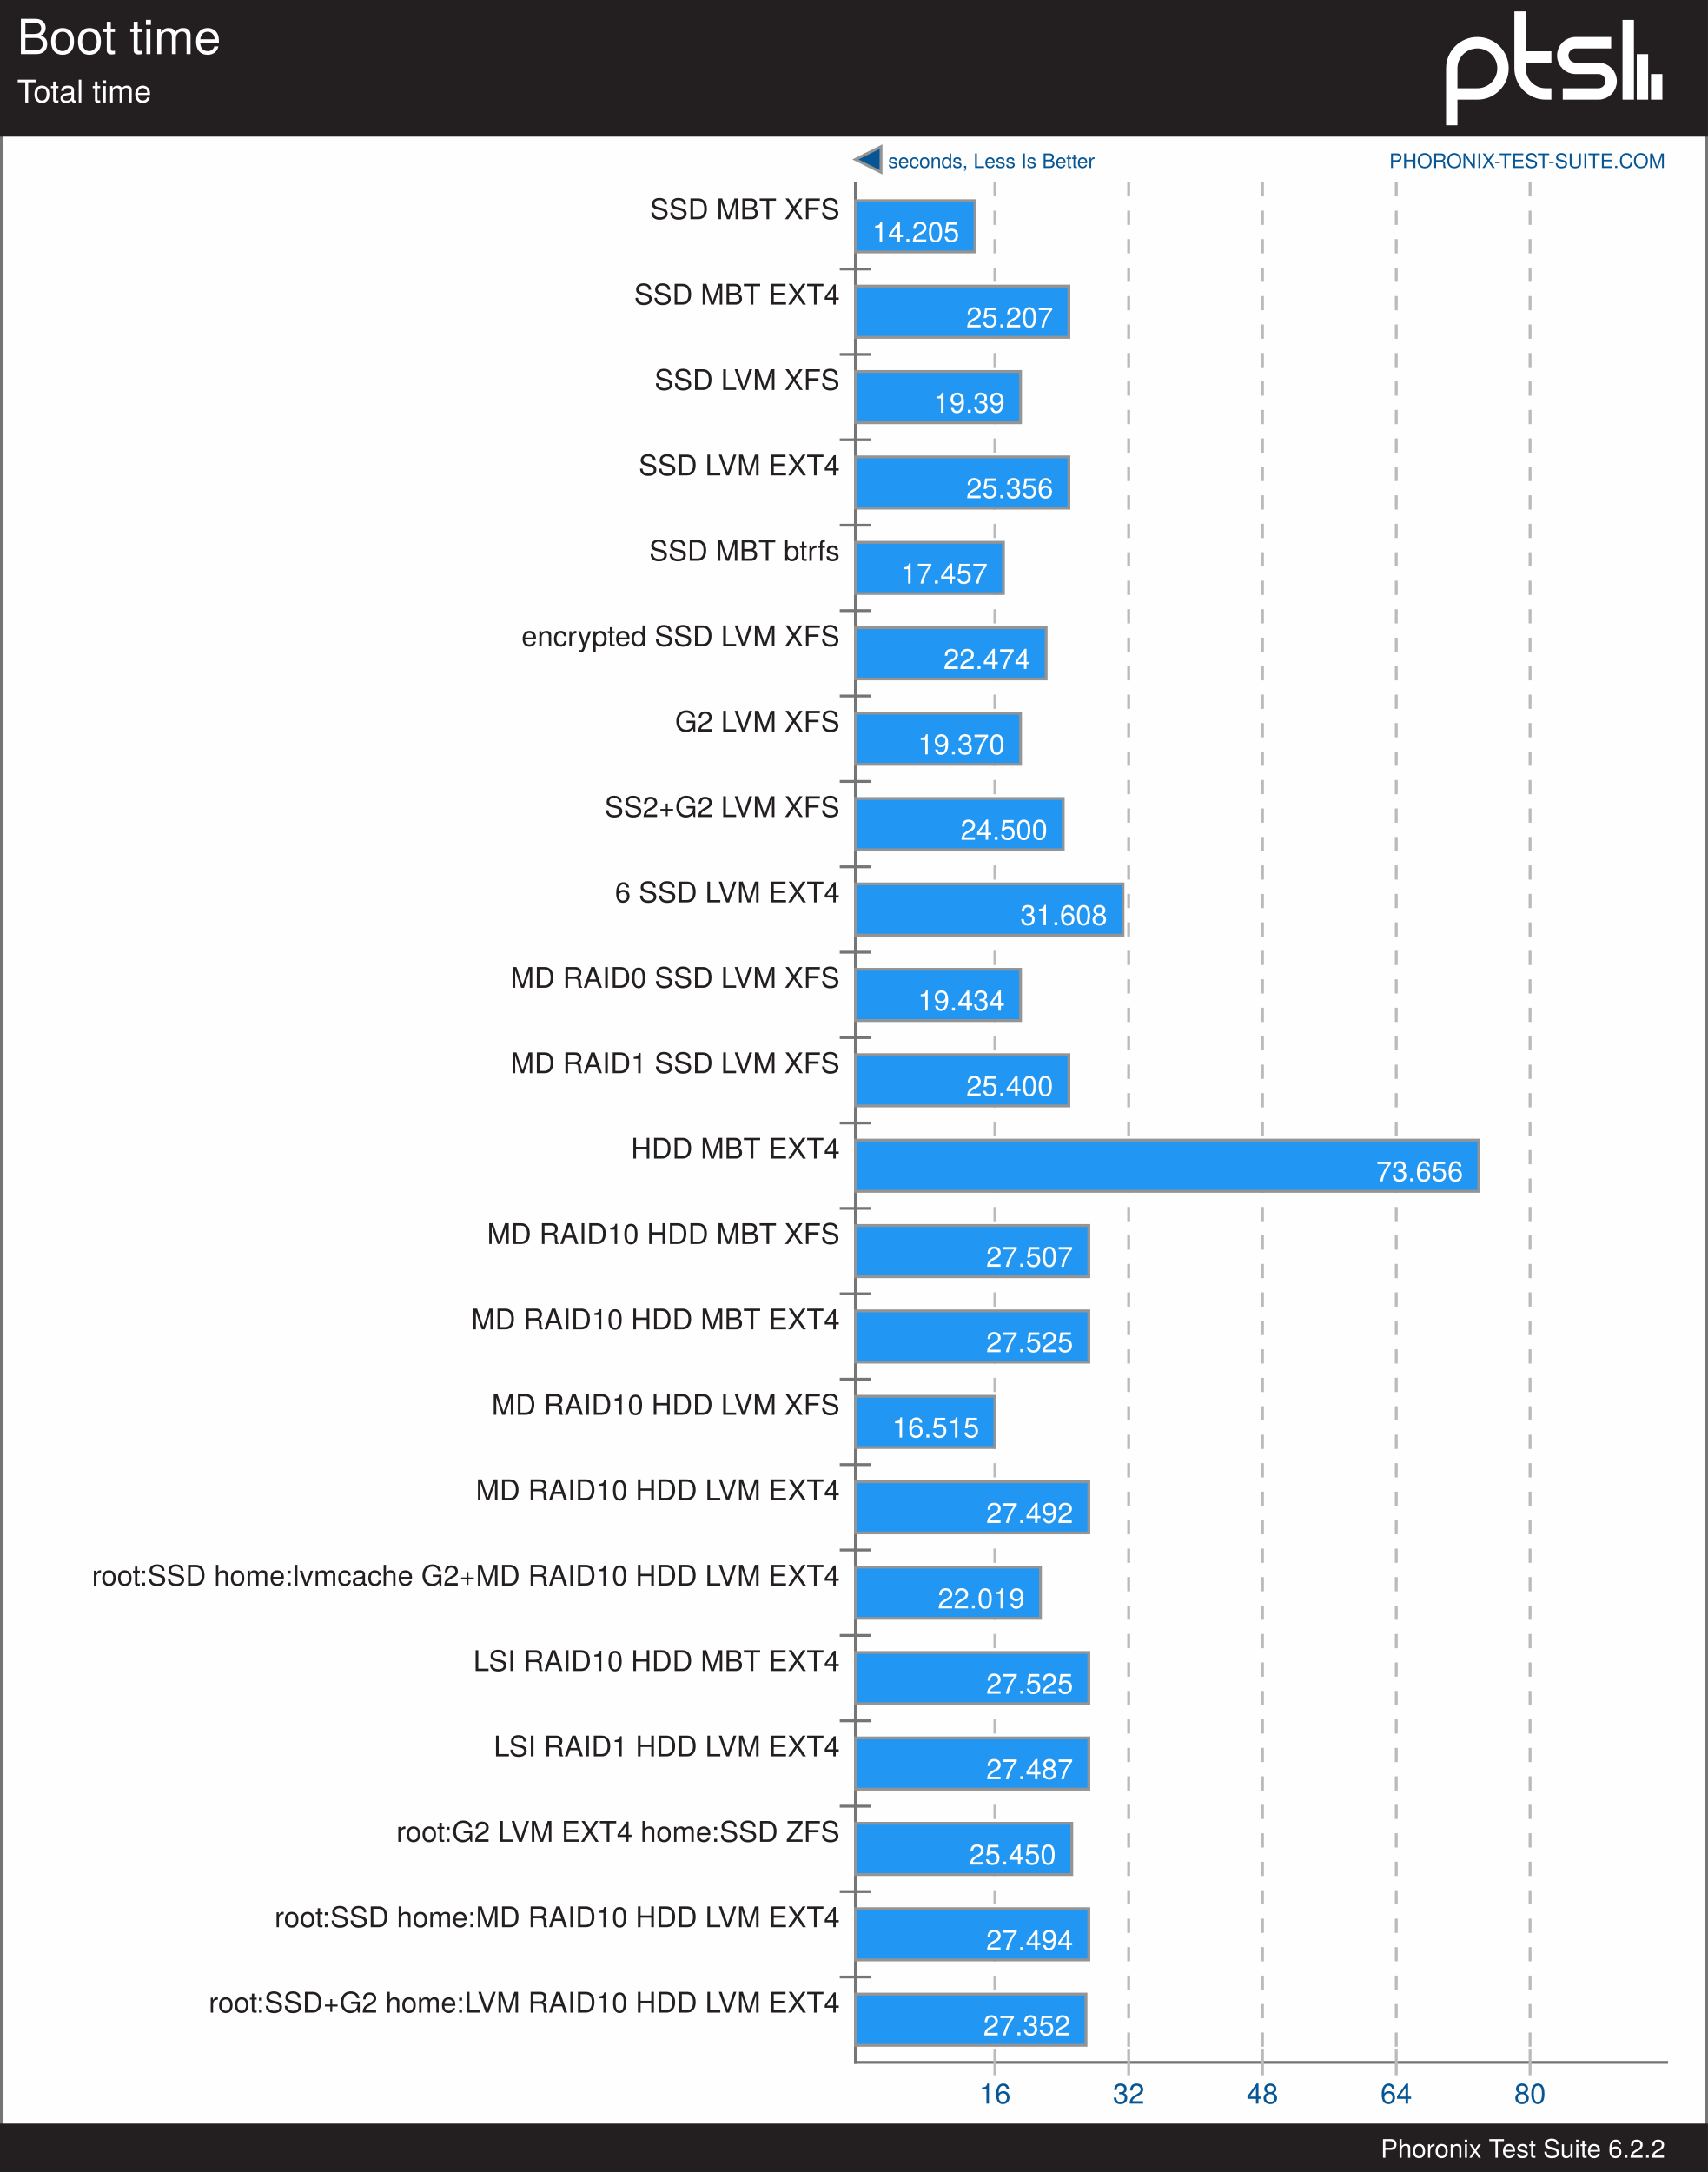
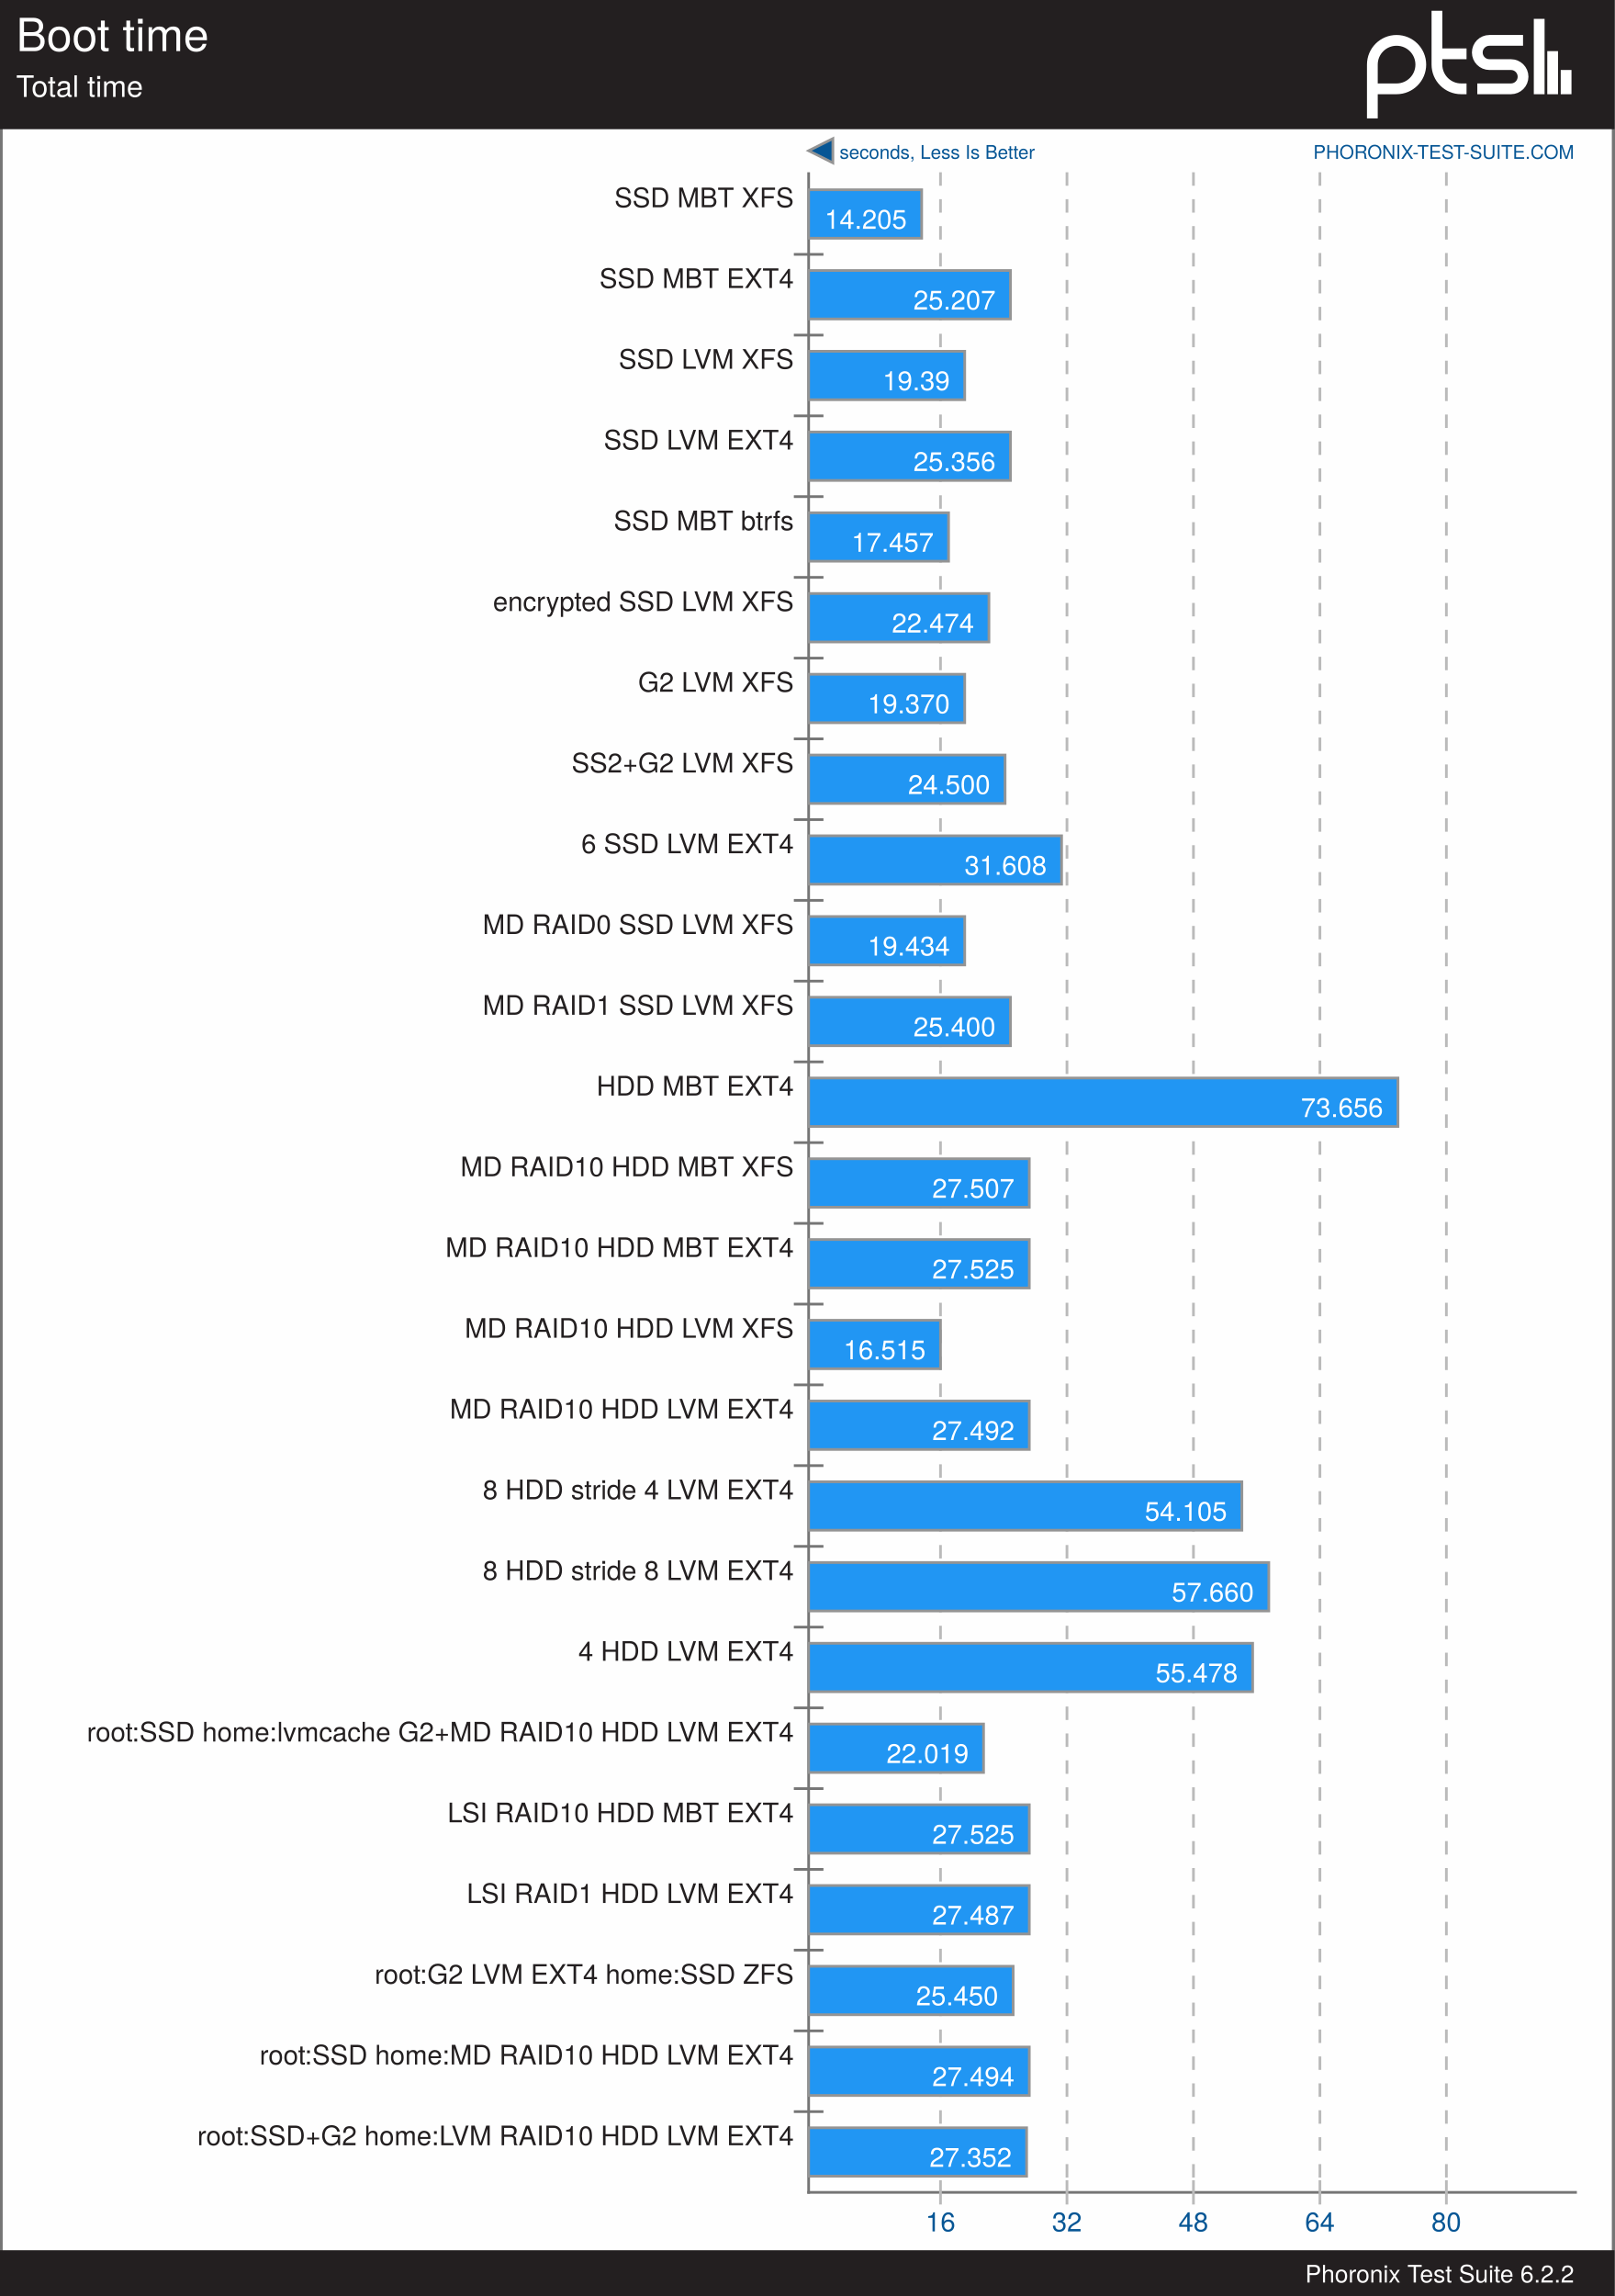
- <svg xmlns="http://www.w3.org/2000/svg" xmlns:xlink="http://www.w3.org/1999/xlink" version="1.1" font-family="sans-serif, droid-sans, helvetica, verdana, tahoma" viewbox="0 0 600 763" width="600" height="763" preserveAspectRatio="xMinYMin meet">
-   <rect x="0" y="0" width="600" height="763" fill="#FEFEFE" stroke="#757575" stroke-width="2" />
+ <svg xmlns="http://www.w3.org/2000/svg" xmlns:xlink="http://www.w3.org/1999/xlink" version="1.1" font-family="sans-serif, droid-sans, helvetica, verdana, tahoma" viewbox="0 0 600 853" width="600" height="853" preserveAspectRatio="xMinYMin meet">
+   <rect x="0" y="0" width="600" height="853" fill="#FEFEFE" stroke="#757575" stroke-width="2" />
  <g stroke="#757575" stroke-width="1">
-     <line x1="300.51" y1="64" x2="300.51" y2="725" />
-     <line x1="300.01" y1="724.5" x2="586" y2="724.5" />
+     <line x1="300.51" y1="64" x2="300.51" y2="815" />
+     <line x1="300.01" y1="814.5" x2="586" y2="814.5" />
  </g>
  <a xlink:href="http://www.phoronix-test-suite.com/" xlink:show="new">
    <text x="585" y="59" font-size="7" fill="#065695" text-anchor="end" xlink:show="new">PHORONIX-TEST-SUITE.COM</text>
  </a>
  <polygon points="300.51,56 309.51,60.5 309.51,51.5" fill="#065695" stroke="#949494" stroke-width="1" />
  <text x="312.01" y="59" font-size="7" fill="#065695" text-anchor="start">seconds, Less Is Better</text>
  <rect x="0" y="0" width="600" height="48" fill="#231f20" />
  <a xlink:href="http://openbenchmarking.org/test/pts/compilebench-1.0.1" xlink:show="new">
    <text x="6" y="19" font-size="17" fill="#FEFEFE" text-anchor="start" xlink:show="new">Boot time</text>
  </a>
  <text x="6" y="36" font-size="11" fill="#FEFEFE" text-anchor="start">Total time</text>
  <path d="m74 22v9m-5-16v16m-5-28v28m-23-2h12.5c2.485 0 4.5-2.015 4.5-4.5s-2.015-4.5-4.5-4.5h-8c-2.485 0-4.5-2.015-4.5-4.5s2.015-4.5 4.5-4.5h12.5m-21 5h-11m11 13h-2c-4.971 0-9-4.029-9-9v-20m-24 40v-20c0-4.971 4.029-9 9-9 4.971 0 9 4.029 9 9s-4.029 9-9 9h-9" stroke="#ffffff" stroke-width="4" fill="none" transform="translate(508,4)" />
-   <line x1="300.51" y1="94" x2="300.51" y2="711" stroke="#757575" stroke-width="11" stroke-dasharray="1,29" />
+   <line x1="300.51" y1="94" x2="300.51" y2="801" stroke="#757575" stroke-width="11" stroke-dasharray="1,29" />
  <g font-size="10" fill="#231f20">
    <text x="295.01" y="77" text-anchor="end">SSD MBT XFS</text>
    <text x="295.01" y="107" text-anchor="end">SSD MBT EXT4</text>
    <text x="295.01" y="137" text-anchor="end">SSD LVM XFS</text>
    <text x="295.01" y="167" text-anchor="end">SSD LVM EXT4</text>
    <text x="295.01" y="197" text-anchor="end">SSD MBT btrfs</text>
    <text x="295.01" y="227" text-anchor="end">encrypted SSD LVM XFS</text>
    <text x="295.01" y="257" text-anchor="end">G2 LVM XFS</text>
    <text x="295.01" y="287" text-anchor="end">SS2+G2 LVM XFS</text>
    <text x="295.01" y="317" text-anchor="end">6 SSD LVM EXT4</text>
    <text x="295.01" y="347" text-anchor="end">MD RAID0 SSD LVM XFS</text>
    <text x="295.01" y="377" text-anchor="end">MD RAID1 SSD LVM XFS</text>
    <text x="295.01" y="407" text-anchor="end">HDD MBT EXT4</text>
    <text x="295.01" y="437" text-anchor="end">MD RAID10 HDD MBT XFS</text>
    <text x="295.01" y="467" text-anchor="end">MD RAID10 HDD MBT EXT4</text>
    <text x="295.01" y="497" text-anchor="end">MD RAID10 HDD LVM XFS</text>
    <text x="295.01" y="527" text-anchor="end">MD RAID10 HDD LVM EXT4</text>
-     <text x="295.01" y="557" text-anchor="end">root:SSD home:lvmcache G2+MD RAID10 HDD LVM EXT4</text>
-     <text x="295.01" y="587" text-anchor="end">LSI RAID10 HDD MBT EXT4</text>
-     <text x="295.01" y="617" text-anchor="end">LSI RAID1 HDD LVM EXT4</text>
-     <text x="295.01" y="647" text-anchor="end">root:G2 LVM EXT4 home:SSD ZFS</text>
-     <text x="295.01" y="677" text-anchor="end">root:SSD home:MD RAID10 HDD LVM EXT4</text>
-     <text x="295.01" y="707" text-anchor="end">root:SSD+G2 home:LVM RAID10 HDD LVM EXT4</text>
+     <text x="295.01" y="557" text-anchor="end">8 HDD stride 4 LVM EXT4</text>
+     <text x="295.01" y="587" text-anchor="end">8 HDD stride 8 LVM EXT4</text>
+     <text x="295.01" y="617" text-anchor="end">4 HDD LVM EXT4</text>
+     <text x="295.01" y="647" text-anchor="end">root:SSD home:lvmcache G2+MD RAID10 HDD LVM EXT4</text>
+     <text x="295.01" y="677" text-anchor="end">LSI RAID10 HDD MBT EXT4</text>
+     <text x="295.01" y="707" text-anchor="end">LSI RAID1 HDD LVM EXT4</text>
+     <text x="295.01" y="737" text-anchor="end">root:G2 LVM EXT4 home:SSD ZFS</text>
+     <text x="295.01" y="767" text-anchor="end">root:SSD home:MD RAID10 HDD LVM EXT4</text>
+     <text x="295.01" y="797" text-anchor="end">root:SSD+G2 home:LVM RAID10 HDD LVM EXT4</text>
  </g>
  <g font-size="10" fill="#065695" text-anchor="middle">
-     <text x="349.51" y="739">16</text>
-     <text x="396.51" y="739">32</text>
-     <text x="443.51" y="739">48</text>
-     <text x="490.51" y="739">64</text>
-     <text x="537.51" y="739">80</text>
+     <text x="349.51" y="829">16</text>
+     <text x="396.51" y="829">32</text>
+     <text x="443.51" y="829">48</text>
+     <text x="490.51" y="829">64</text>
+     <text x="537.51" y="829">80</text>
  </g>
  <g stroke="#BABABA" stroke-width="1">
-     <line x1="349.51" y1="64" x2="349.51" y2="719" stroke-dasharray="5,5" />
-     <line x1="349.51" y1="720" x2="349.51" y2="729" />
-     <line x1="396.51" y1="64" x2="396.51" y2="719" stroke-dasharray="5,5" />
-     <line x1="396.51" y1="720" x2="396.51" y2="729" />
-     <line x1="443.51" y1="64" x2="443.51" y2="719" stroke-dasharray="5,5" />
-     <line x1="443.51" y1="720" x2="443.51" y2="729" />
-     <line x1="490.51" y1="64" x2="490.51" y2="719" stroke-dasharray="5,5" />
-     <line x1="490.51" y1="720" x2="490.51" y2="729" />
-     <line x1="537.51" y1="64" x2="537.51" y2="719" stroke-dasharray="5,5" />
-     <line x1="537.51" y1="720" x2="537.51" y2="729" />
+     <line x1="349.51" y1="64" x2="349.51" y2="809" stroke-dasharray="5,5" />
+     <line x1="349.51" y1="810" x2="349.51" y2="819" />
+     <line x1="396.51" y1="64" x2="396.51" y2="809" stroke-dasharray="5,5" />
+     <line x1="396.51" y1="810" x2="396.51" y2="819" />
+     <line x1="443.51" y1="64" x2="443.51" y2="809" stroke-dasharray="5,5" />
+     <line x1="443.51" y1="810" x2="443.51" y2="819" />
+     <line x1="490.51" y1="64" x2="490.51" y2="809" stroke-dasharray="5,5" />
+     <line x1="490.51" y1="810" x2="490.51" y2="819" />
+     <line x1="537.51" y1="64" x2="537.51" y2="809" stroke-dasharray="5,5" />
+     <line x1="537.51" y1="810" x2="537.51" y2="819" />
  </g>
  <g stroke="#949494" stroke-width="1">
    <rect x="300.51" y="70.5" height="18" width="42" fill="#2196f3" xlink:title="SSD MBT XFS: 14.205" />
    <rect x="300.51" y="100.5" height="18" width="75" fill="#2196f3" xlink:title="SSD MBT EXT4: 25.207" />
    <rect x="300.51" y="130.5" height="18" width="58" fill="#2196f3" xlink:title="SSD LVM XFS: 19.39" />
    <rect x="300.51" y="160.5" height="18" width="75" fill="#2196f3" xlink:title="SSD LVM EXT4: 25.356" />
    <rect x="300.51" y="190.5" height="18" width="52" fill="#2196f3" xlink:title="SSD MBT btrfs: 17.457" />
    <rect x="300.51" y="220.5" height="18" width="67" fill="#2196f3" xlink:title="encrypted SSD LVM XFS: 22.474" />
    <rect x="300.51" y="250.5" height="18" width="58" fill="#2196f3" xlink:title="G2 LVM XFS: 19.370" />
    <rect x="300.51" y="280.5" height="18" width="73" fill="#2196f3" xlink:title="SS2+G2 LVM XFS: 24.500" />
    <rect x="300.51" y="310.5" height="18" width="94" fill="#2196f3" xlink:title="6 SSD LVM EXT4: 31.608" />
    <rect x="300.51" y="340.5" height="18" width="58" fill="#2196f3" xlink:title="MD RAID0 SSD LVM XFS: 19.434" />
    <rect x="300.51" y="370.5" height="18" width="75" fill="#2196f3" xlink:title="MD RAID1 SSD LVM XFS: 25.400" />
    <rect x="300.51" y="400.5" height="18" width="219" fill="#2196f3" xlink:title="HDD MBT EXT4: 73.656" />
    <rect x="300.51" y="430.5" height="18" width="82" fill="#2196f3" xlink:title="MD RAID10 HDD MBT XFS: 27.507" />
    <rect x="300.51" y="460.5" height="18" width="82" fill="#2196f3" xlink:title="MD RAID10 HDD MBT EXT4: 27.525" />
    <rect x="300.51" y="490.5" height="18" width="49" fill="#2196f3" xlink:title="MD RAID10 HDD LVM XFS: 16.515" />
    <rect x="300.51" y="520.5" height="18" width="82" fill="#2196f3" xlink:title="MD RAID10 HDD LVM EXT4: 27.492" />
-     <rect x="300.51" y="550.5" height="18" width="65" fill="#2196f3" xlink:title="root:SSD home:lvmcache G2+MD RAID10 HDD LVM EXT4: 22.019" />
-     <rect x="300.51" y="580.5" height="18" width="82" fill="#2196f3" xlink:title="LSI RAID10 HDD MBT EXT4: 27.525" />
-     <rect x="300.51" y="610.5" height="18" width="82" fill="#2196f3" xlink:title="LSI RAID1 HDD LVM EXT4: 27.487" />
-     <rect x="300.51" y="640.5" height="18" width="76" fill="#2196f3" xlink:title="root:G2 LVM EXT4 home:SSD ZFS: 25.450" />
-     <rect x="300.51" y="670.5" height="18" width="82" fill="#2196f3" xlink:title="root:SSD home:MD RAID10 HDD LVM EXT4: 27.494" />
-     <rect x="300.51" y="700.5" height="18" width="81" fill="#2196f3" xlink:title="root:SSD+G2 home:LVM RAID10 HDD LVM EXT4: 27.352" />
+     <rect x="300.51" y="550.5" height="18" width="161" fill="#2196f3" xlink:title="8 HDD stride 4 LVM EXT4: 54.105" />
+     <rect x="300.51" y="580.5" height="18" width="171" fill="#2196f3" xlink:title="8 HDD stride 8 LVM EXT4: 57.660" />
+     <rect x="300.51" y="610.5" height="18" width="165" fill="#2196f3" xlink:title="4 HDD LVM EXT4: 55.478" />
+     <rect x="300.51" y="640.5" height="18" width="65" fill="#2196f3" xlink:title="root:SSD home:lvmcache G2+MD RAID10 HDD LVM EXT4: 22.019" />
+     <rect x="300.51" y="670.5" height="18" width="82" fill="#2196f3" xlink:title="LSI RAID10 HDD MBT EXT4: 27.525" />
+     <rect x="300.51" y="700.5" height="18" width="82" fill="#2196f3" xlink:title="LSI RAID1 HDD LVM EXT4: 27.487" />
+     <rect x="300.51" y="730.5" height="18" width="76" fill="#2196f3" xlink:title="root:G2 LVM EXT4 home:SSD ZFS: 25.450" />
+     <rect x="300.51" y="760.5" height="18" width="82" fill="#2196f3" xlink:title="root:SSD home:MD RAID10 HDD LVM EXT4: 27.494" />
+     <rect x="300.51" y="790.5" height="18" width="81" fill="#2196f3" xlink:title="root:SSD+G2 home:LVM RAID10 HDD LVM EXT4: 27.352" />
  </g>
  <g font-size="8" fill="#065695" text-anchor="end" />
  <g font-size="10" fill="#FFFFFF">
    <text x="337.01" y="85" text-anchor="end">14.205</text>
    <text x="370.01" y="115" text-anchor="end">25.207</text>
    <text x="353.01" y="145" text-anchor="end">19.39</text>
    <text x="370.01" y="175" text-anchor="end">25.356</text>
    <text x="347.01" y="205" text-anchor="end">17.457</text>
    <text x="362.01" y="235" text-anchor="end">22.474</text>
    <text x="353.01" y="265" text-anchor="end">19.370</text>
    <text x="368.01" y="295" text-anchor="end">24.500</text>
    <text x="389.01" y="325" text-anchor="end">31.608</text>
    <text x="353.01" y="355" text-anchor="end">19.434</text>
    <text x="370.01" y="385" text-anchor="end">25.400</text>
    <text x="514.01" y="415" text-anchor="end">73.656</text>
    <text x="377.01" y="445" text-anchor="end">27.507</text>
    <text x="377.01" y="475" text-anchor="end">27.525</text>
    <text x="344.01" y="505" text-anchor="end">16.515</text>
    <text x="377.01" y="535" text-anchor="end">27.492</text>
-     <text x="360.01" y="565" text-anchor="end">22.019</text>
-     <text x="377.01" y="595" text-anchor="end">27.525</text>
-     <text x="377.01" y="625" text-anchor="end">27.487</text>
-     <text x="371.01" y="655" text-anchor="end">25.450</text>
-     <text x="377.01" y="685" text-anchor="end">27.494</text>
-     <text x="376.01" y="715" text-anchor="end">27.352</text>
+     <text x="456.01" y="565" text-anchor="end">54.105</text>
+     <text x="466.01" y="595" text-anchor="end">57.660</text>
+     <text x="460.01" y="625" text-anchor="end">55.478</text>
+     <text x="360.01" y="655" text-anchor="end">22.019</text>
+     <text x="377.01" y="685" text-anchor="end">27.525</text>
+     <text x="377.01" y="715" text-anchor="end">27.487</text>
+     <text x="371.01" y="745" text-anchor="end">25.450</text>
+     <text x="377.01" y="775" text-anchor="end">27.494</text>
+     <text x="376.01" y="805" text-anchor="end">27.352</text>
  </g>
-   <rect x="0" y="746" width="600" height="17" fill="#231f20" />
+   <rect x="0" y="836" width="600" height="17" fill="#231f20" />
  <a xlink:href="http://www.phoronix-test-suite.com/" xlink:show="new">
-     <text x="585" y="758" font-size="9" fill="#FEFEFE" text-anchor="end" xlink:show="new">Phoronix Test Suite 6.2.2</text>
+     <text x="585" y="848" font-size="9" fill="#FEFEFE" text-anchor="end" xlink:show="new">Phoronix Test Suite 6.2.2</text>
  </a>
</svg>
